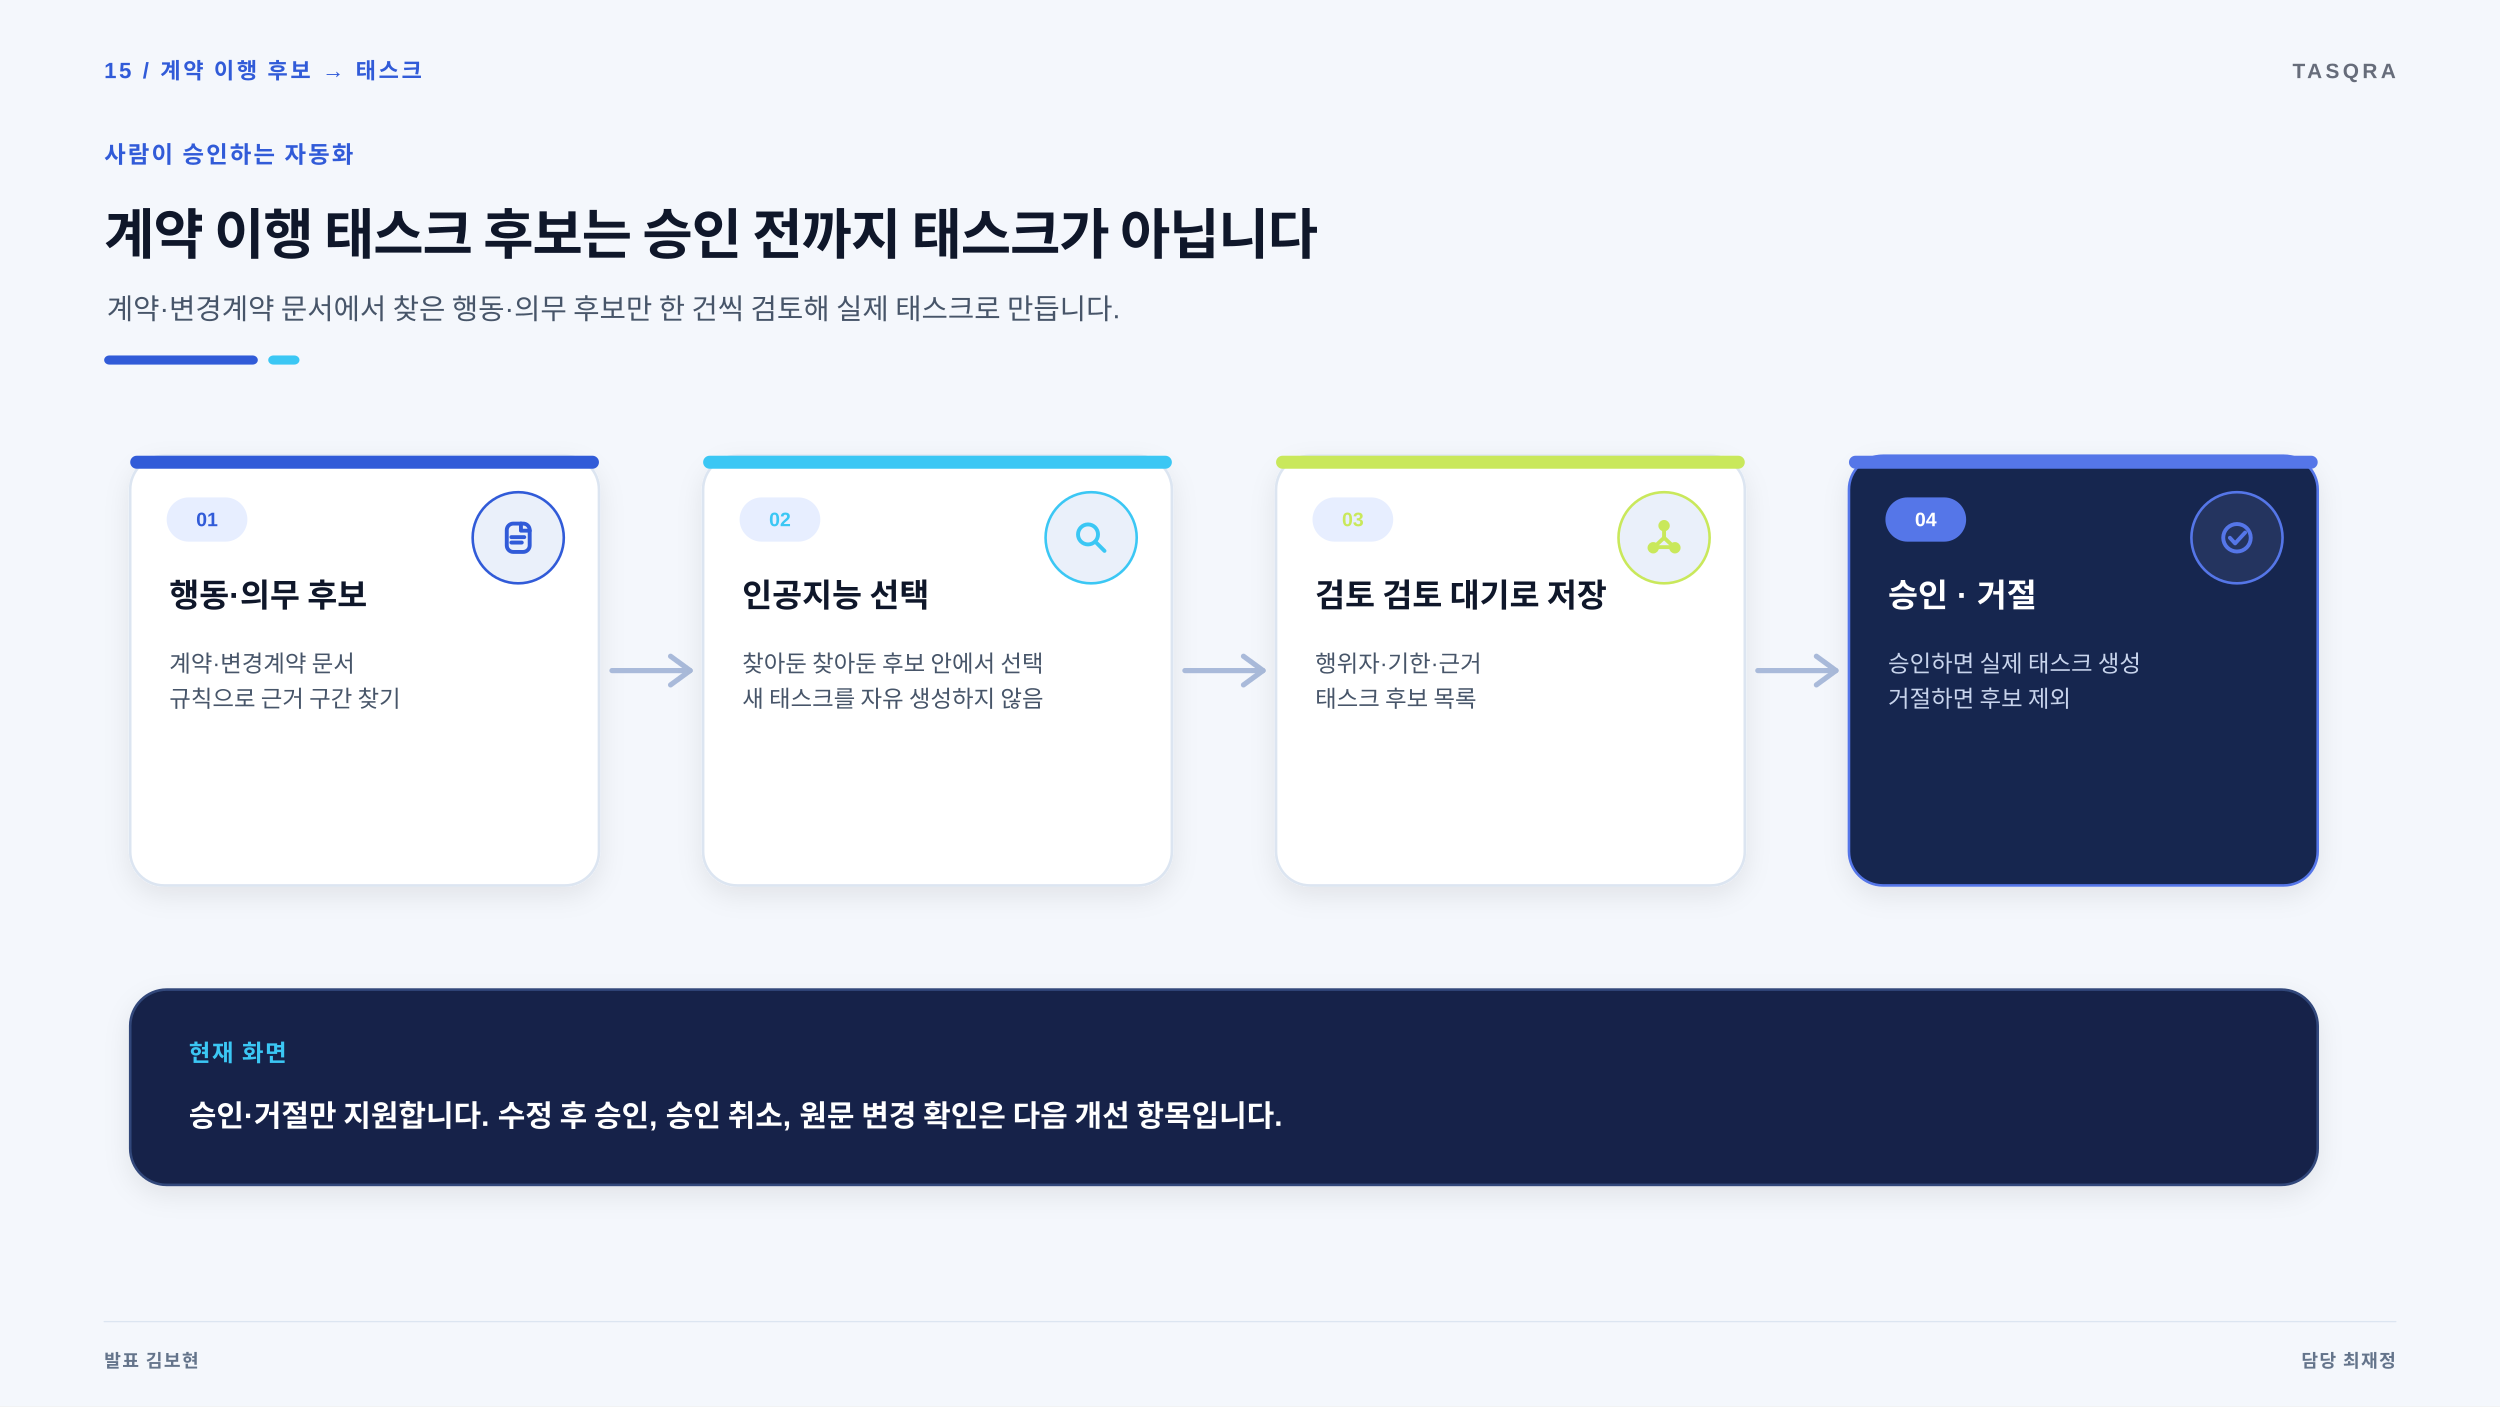
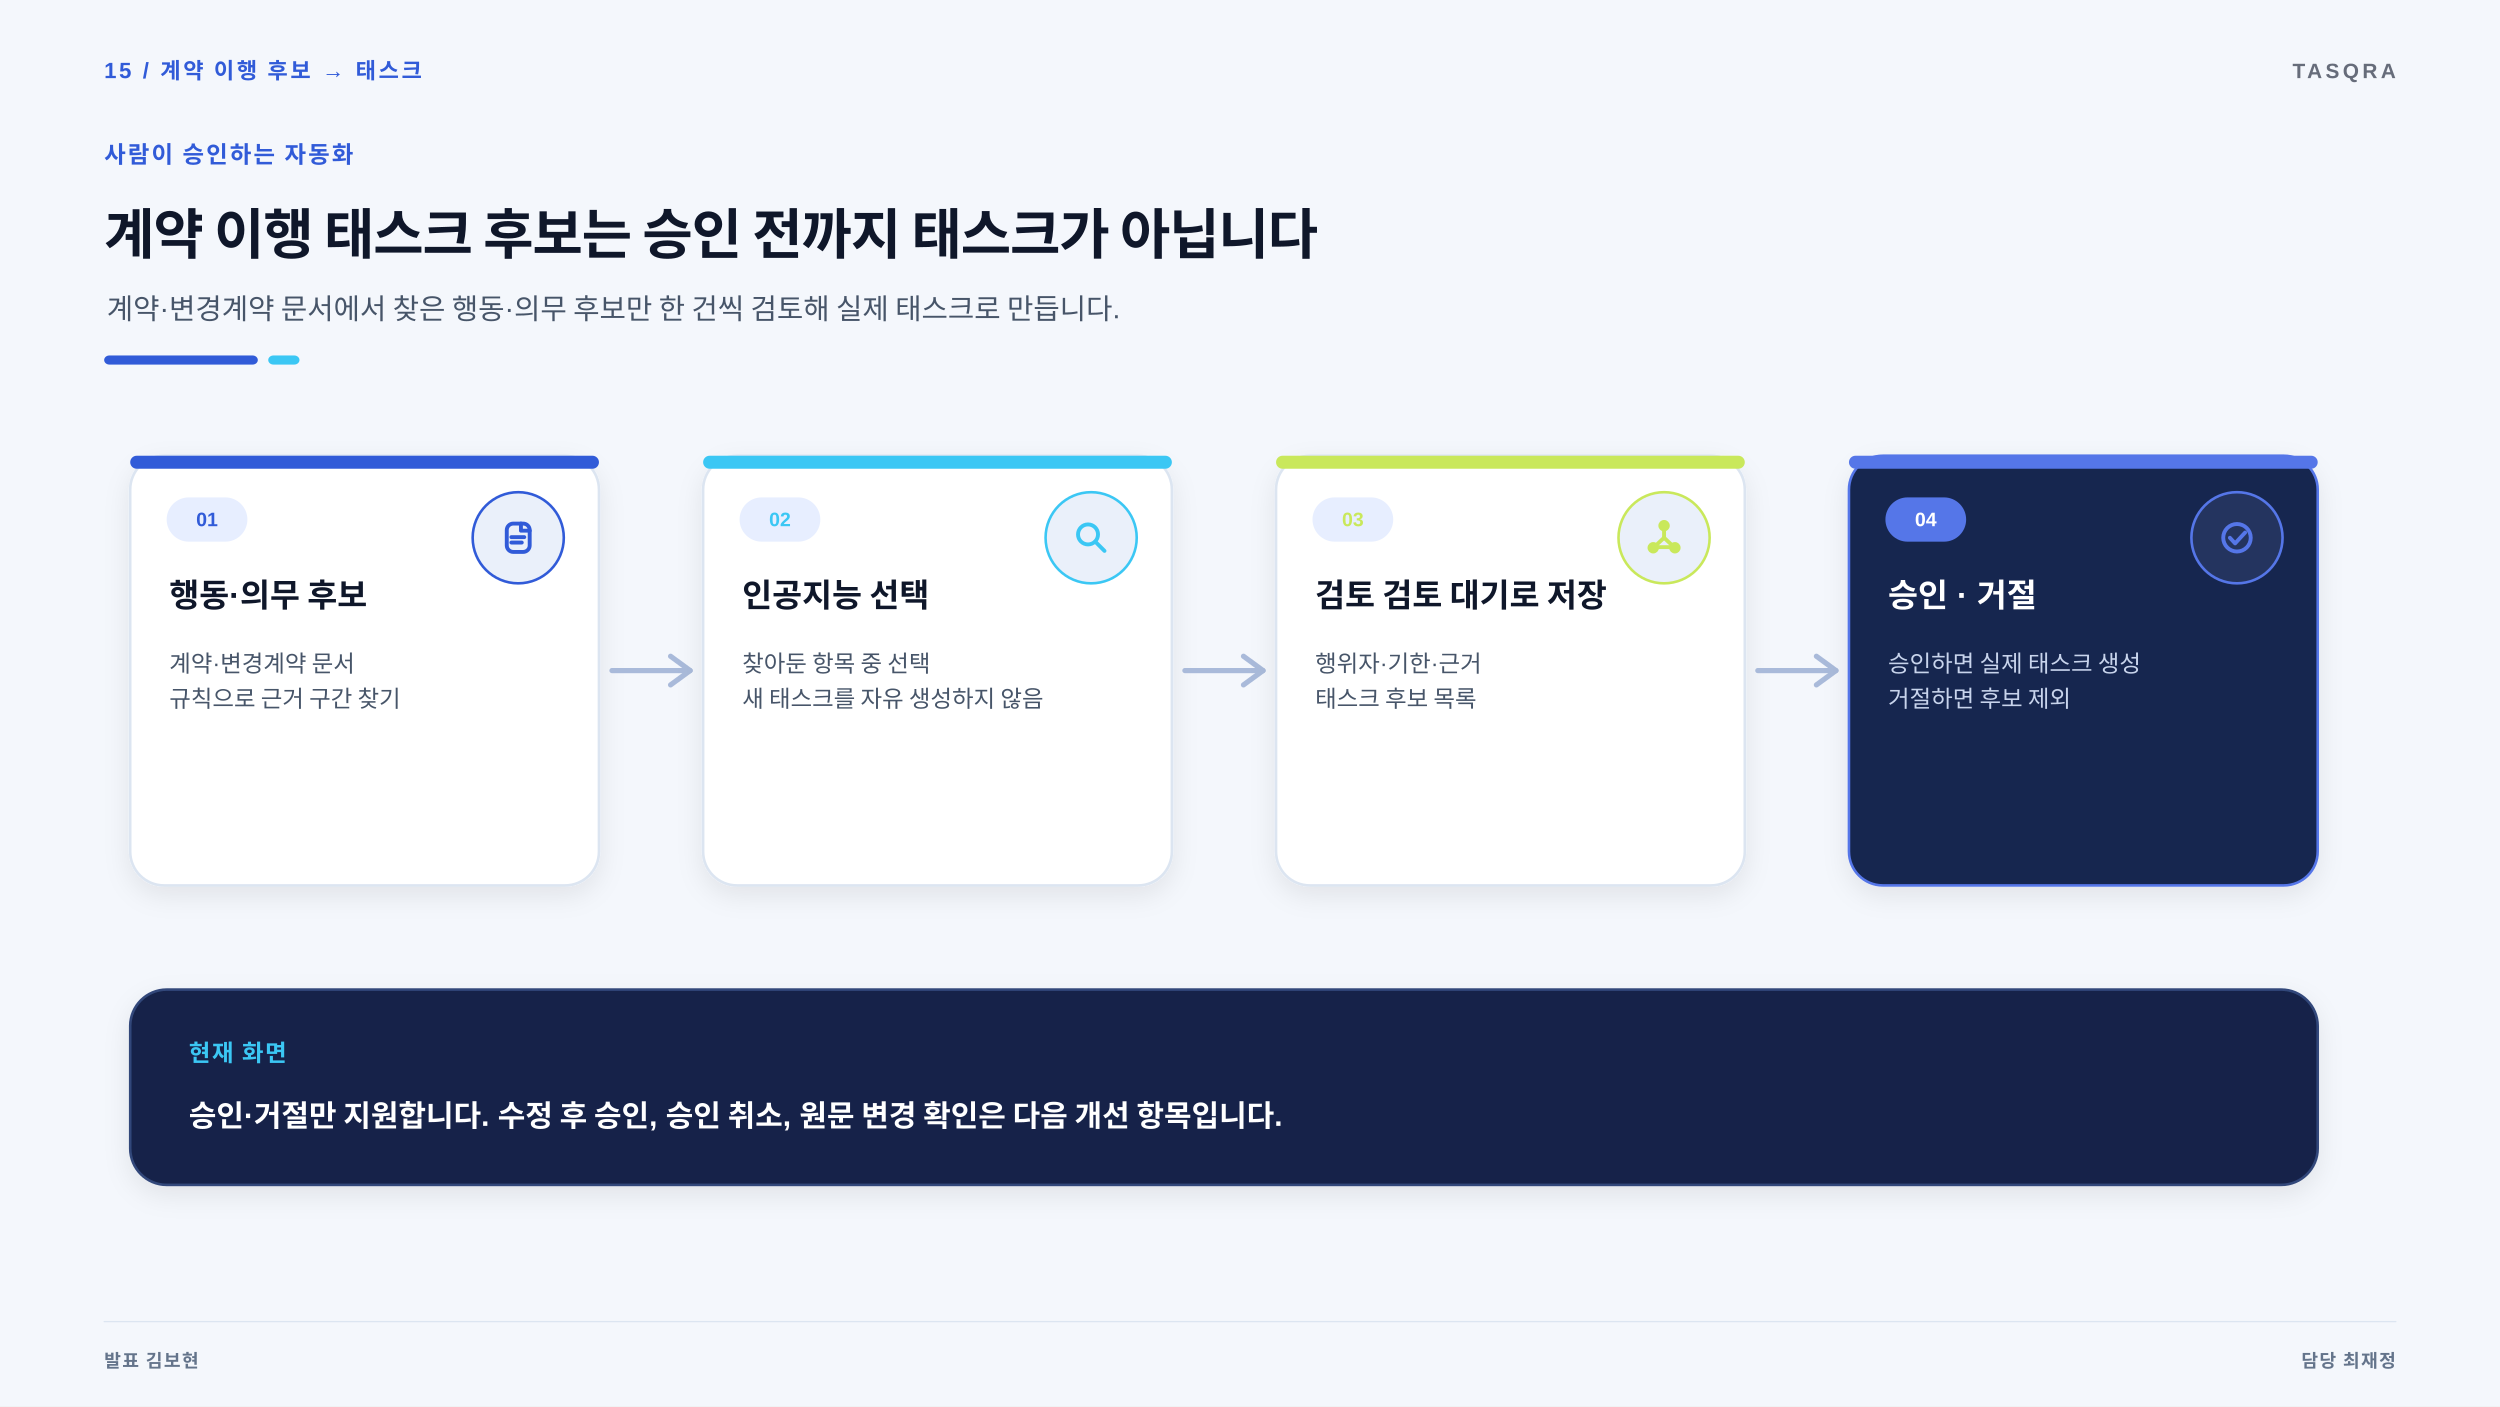
<svg xmlns="http://www.w3.org/2000/svg" width="1920" height="1080" viewBox="0 0 1920 1080">
  <defs>
    <style>@font-face{font-family:NotoKR;src:url("../../포트폴리오/NotoSansKR.ttf") format("truetype");} text{font-family:NotoKR,Arial,sans-serif;}</style>
    <filter id="shadow" x="-20%" y="-20%" width="140%" height="140%">
      <feDropShadow dx="0" dy="12" stdDeviation="16" flood-color="#0E162F" flood-opacity="0.11" />
    </filter>
    <filter id="softShadow" x="-20%" y="-20%" width="140%" height="140%">
      <feDropShadow dx="0" dy="7" stdDeviation="10" flood-color="#0E162F" flood-opacity="0.08" />
    </filter>
  </defs>
  <rect x="0" y="0" width="1920" height="1080" rx="0" fill="#F4F7FC" stroke="none" stroke-width="0" opacity="1" />
  <text x="80" y="60" font-family="NotoKR, Arial, sans-serif" font-size="17" font-weight="800" font-style="normal" fill="#315BD8" text-anchor="start" letter-spacing="2" opacity="1">15  /  계약 이행 후보 → 태스크</text>
  <text x="1840" y="60" font-family="NotoKR, Arial, sans-serif" font-size="16" font-weight="800" font-style="normal" fill="#0F172A" text-anchor="end" letter-spacing="2.6" opacity="0.62">TASQRA</text>
  <line x1="80" y1="1015" x2="1840" y2="1015" stroke="#DCE5F1" stroke-width="1" stroke-linecap="round" opacity="1" />
  <text x="80" y="1050" font-family="NotoKR, Arial, sans-serif" font-size="14" font-weight="700" font-style="normal" fill="#64748B" text-anchor="start" letter-spacing="1" opacity="1">발표  김보현</text>
  <text x="1840" y="1050" font-family="NotoKR, Arial, sans-serif" font-size="14" font-weight="700" font-style="normal" fill="#64748B" text-anchor="end" letter-spacing="1" opacity="1">담당  최재정</text>
  <text x="80" y="125" font-family="NotoKR, Arial, sans-serif" font-size="18" font-weight="800" font-style="normal" fill="#315BD8" text-anchor="start" letter-spacing="1.6" opacity="1">사람이 승인하는 자동화</text>
  <text x="80" y="195" font-family="NotoKR, Arial, sans-serif" font-size="42" font-weight="800" font-style="normal" fill="#0F172A" text-anchor="start" letter-spacing="-0.8" opacity="1">계약 이행 태스크 후보는 승인 전까지 태스크가 아닙니다</text>
  <text x="82" y="245" font-family="NotoKR, Arial, sans-serif" font-size="22" font-weight="500" font-style="normal" fill="#475569" text-anchor="start" letter-spacing="0" opacity="1">계약·변경계약 문서에서 찾은 행동·의무 후보만 한 건씩 검토해 실제 태스크로 만듭니다.</text>
  <rect x="80" y="273" width="118" height="7" rx="4" fill="#315BD8" stroke="none" stroke-width="0" opacity="1" />
  <rect x="206" y="273" width="24" height="7" rx="4" fill="#3BC7F4" stroke="none" stroke-width="0" opacity="1" />
  <rect x="100" y="350" width="360" height="330" rx="26" fill="#FFFFFF" stroke="#DCE5F1" stroke-width="2" opacity="1" filter="url(#softShadow)" />
  <rect x="100" y="350" width="360" height="10" rx="5" fill="#315BD8" stroke="none" stroke-width="0" opacity="1" />
  <rect x="128" y="382" width="62" height="34" rx="17.0" fill="#E7EEFF" stroke="none" stroke-width="0" opacity="1" />
  <text x="159.0" y="404.1" font-family="NotoKR, Arial, sans-serif" font-size="15" font-weight="700" font-style="normal" fill="#315BD8" text-anchor="middle" letter-spacing="0" opacity="1">01</text>
  <circle cx="398" cy="413" r="35" fill="#EAF0FA" stroke="#315BD8" stroke-width="2" opacity="1" />
  <g fill="none" stroke="#315BD8" stroke-width="3" stroke-linecap="round" stroke-linejoin="round">
    <rect x="389.2" y="402.12" width="17.6" height="21.76" rx="5" />
    <path d="M 400.08 402.12 v 5.44 h 6.72" />
    <line x1="392.72" y1="412.52" x2="402.64" y2="412.52" />
    <line x1="392.72" y1="416.68" x2="400.72" y2="416.68" />
  </g>
  <text x="130" y="466" font-family="NotoKR, Arial, sans-serif" font-size="25" font-weight="800" font-style="normal" fill="#0F172A" text-anchor="start" letter-spacing="0" opacity="1">행동·의무 후보</text>
  <text x="130" y="516" font-family="NotoKR, Arial, sans-serif" font-size="18" font-weight="500" fill="#475569" text-anchor="start">
    <tspan x="130" dy="0">계약·변경계약 문서</tspan>
    <tspan x="130" dy="27.0">규칙으로 근거 구간 찾기</tspan>
  </text>
  <line x1="470" y1="515" x2="530" y2="515" stroke="#A9BADA" stroke-width="4" stroke-linecap="round" opacity="1" />
  <path d="M 515 504 L 530 515 L 515 526" fill="none" stroke="#A9BADA" stroke-width="4" stroke-linecap="round" stroke-linejoin="round" />
  <rect x="540" y="350" width="360" height="330" rx="26" fill="#FFFFFF" stroke="#DCE5F1" stroke-width="2" opacity="1" filter="url(#softShadow)" />
  <rect x="540" y="350" width="360" height="10" rx="5" fill="#3BC7F4" stroke="none" stroke-width="0" opacity="1" />
  <rect x="568" y="382" width="62" height="34" rx="17.0" fill="#E7EEFF" stroke="none" stroke-width="0" opacity="1" />
  <text x="599.0" y="404.1" font-family="NotoKR, Arial, sans-serif" font-size="15" font-weight="700" font-style="normal" fill="#3BC7F4" text-anchor="middle" letter-spacing="0" opacity="1">02</text>
  <circle cx="838" cy="413" r="35" fill="#EAF0FA" stroke="#3BC7F4" stroke-width="2" opacity="1" />
  <g fill="none" stroke="#3BC7F4" stroke-width="3" stroke-linecap="round">
    <circle cx="835.6" cy="410.44" r="7.68" />
    <line x1="841.2" y1="416.04" x2="848.24" y2="423.08" />
  </g>
  <text x="570" y="466" font-family="NotoKR, Arial, sans-serif" font-size="25" font-weight="800" font-style="normal" fill="#0F172A" text-anchor="start" letter-spacing="0" opacity="1">인공지능 선택</text>
  <text x="570" y="516" font-family="NotoKR, Arial, sans-serif" font-size="18" font-weight="500" fill="#475569" text-anchor="start">
-     <tspan x="570" dy="0">찾아둔 찾아둔 후보 안에서 선택</tspan>
+     <tspan x="570" dy="0">찾아둔 항목 중 선택</tspan>
    <tspan x="570" dy="27.0">새 태스크를 자유 생성하지 않음</tspan>
  </text>
  <line x1="910" y1="515" x2="970" y2="515" stroke="#A9BADA" stroke-width="4" stroke-linecap="round" opacity="1" />
  <path d="M 955 504 L 970 515 L 955 526" fill="none" stroke="#A9BADA" stroke-width="4" stroke-linecap="round" stroke-linejoin="round" />
  <rect x="980" y="350" width="360" height="330" rx="26" fill="#FFFFFF" stroke="#DCE5F1" stroke-width="2" opacity="1" filter="url(#softShadow)" />
  <rect x="980" y="350" width="360" height="10" rx="5" fill="#C9E85B" stroke="none" stroke-width="0" opacity="1" />
  <rect x="1008" y="382" width="62" height="34" rx="17.0" fill="#E7EEFF" stroke="none" stroke-width="0" opacity="1" />
  <text x="1039.0" y="404.1" font-family="NotoKR, Arial, sans-serif" font-size="15" font-weight="700" font-style="normal" fill="#C9E85B" text-anchor="middle" letter-spacing="0" opacity="1">03</text>
  <circle cx="1278" cy="413" r="35" fill="#EAF0FA" stroke="#C9E85B" stroke-width="2" opacity="1" />
  <g fill="none" stroke="#C9E85B" stroke-width="3" stroke-linecap="round">
    <line x1="1278" y1="404.68" x2="1278" y2="413" />
    <line x1="1270.32" y1="420.2" x2="1285.68" y2="420.2" />
    <line x1="1270.32" y1="420.2" x2="1278" y2="413" />
    <line x1="1285.68" y1="420.2" x2="1278" y2="413" />
    <circle cx="1278" cy="403.72" r="2.88" fill="#C9E85B" />
    <circle cx="1269.68" cy="420.68" r="2.88" fill="#C9E85B" />
    <circle cx="1286.32" cy="420.68" r="2.88" fill="#C9E85B" />
  </g>
  <text x="1010" y="466" font-family="NotoKR, Arial, sans-serif" font-size="25" font-weight="800" font-style="normal" fill="#0F172A" text-anchor="start" letter-spacing="0" opacity="1">검토 검토 대기로 저장</text>
  <text x="1010" y="516" font-family="NotoKR, Arial, sans-serif" font-size="18" font-weight="500" fill="#475569" text-anchor="start">
    <tspan x="1010" dy="0">행위자·기한·근거</tspan>
    <tspan x="1010" dy="27.0">태스크 후보 목록</tspan>
  </text>
  <line x1="1350" y1="515" x2="1410" y2="515" stroke="#A9BADA" stroke-width="4" stroke-linecap="round" opacity="1" />
  <path d="M 1395 504 L 1410 515 L 1395 526" fill="none" stroke="#A9BADA" stroke-width="4" stroke-linecap="round" stroke-linejoin="round" />
  <rect x="1420" y="350" width="360" height="330" rx="26" fill="#17264F" stroke="#5576E8" stroke-width="2" opacity="1" filter="url(#softShadow)" />
  <rect x="1420" y="350" width="360" height="10" rx="5" fill="#5576E8" stroke="none" stroke-width="0" opacity="1" />
  <rect x="1448" y="382" width="62" height="34" rx="17.0" fill="#5576E8" stroke="none" stroke-width="0" opacity="1" />
  <text x="1479.0" y="404.1" font-family="NotoKR, Arial, sans-serif" font-size="15" font-weight="700" font-style="normal" fill="#FFFFFF" text-anchor="middle" letter-spacing="0" opacity="1">04</text>
  <circle cx="1718" cy="413" r="35" fill="#24345F" stroke="#5576E8" stroke-width="2" opacity="1" />
  <g fill="none" stroke="#5576E8" stroke-width="3" stroke-linecap="round" stroke-linejoin="round">
    <circle cx="1718" cy="413" r="10.56" />
    <path d="M 1712.56 413 l 4.0 4.32 l 7.68 -8.32" />
  </g>
  <text x="1450" y="466" font-family="NotoKR, Arial, sans-serif" font-size="25" font-weight="800" font-style="normal" fill="#FFFFFF" text-anchor="start" letter-spacing="0" opacity="1">승인 · 거절</text>
  <text x="1450" y="516" font-family="NotoKR, Arial, sans-serif" font-size="18" font-weight="500" fill="#C8D4EC" text-anchor="start">
    <tspan x="1450" dy="0">승인하면 실제 태스크 생성</tspan>
    <tspan x="1450" dy="27.0">거절하면 후보 제외</tspan>
  </text>
  <rect x="100" y="760" width="1680" height="150" rx="28" fill="#16234A" stroke="#31477A" stroke-width="2" opacity="1" filter="url(#softShadow)" />
  <text x="145" y="815" font-family="NotoKR, Arial, sans-serif" font-size="18" font-weight="800" font-style="normal" fill="#3BC7F4" text-anchor="start" letter-spacing="1.2" opacity="1">현재 화면</text>
  <text x="145" y="865" font-family="NotoKR, Arial, sans-serif" font-size="23" font-weight="700" font-style="normal" fill="#FFFFFF" text-anchor="start" letter-spacing="0" opacity="1">승인·거절만 지원합니다. 수정 후 승인, 승인 취소, 원문 변경 확인은 다음 개선 항목입니다.</text>
</svg>
